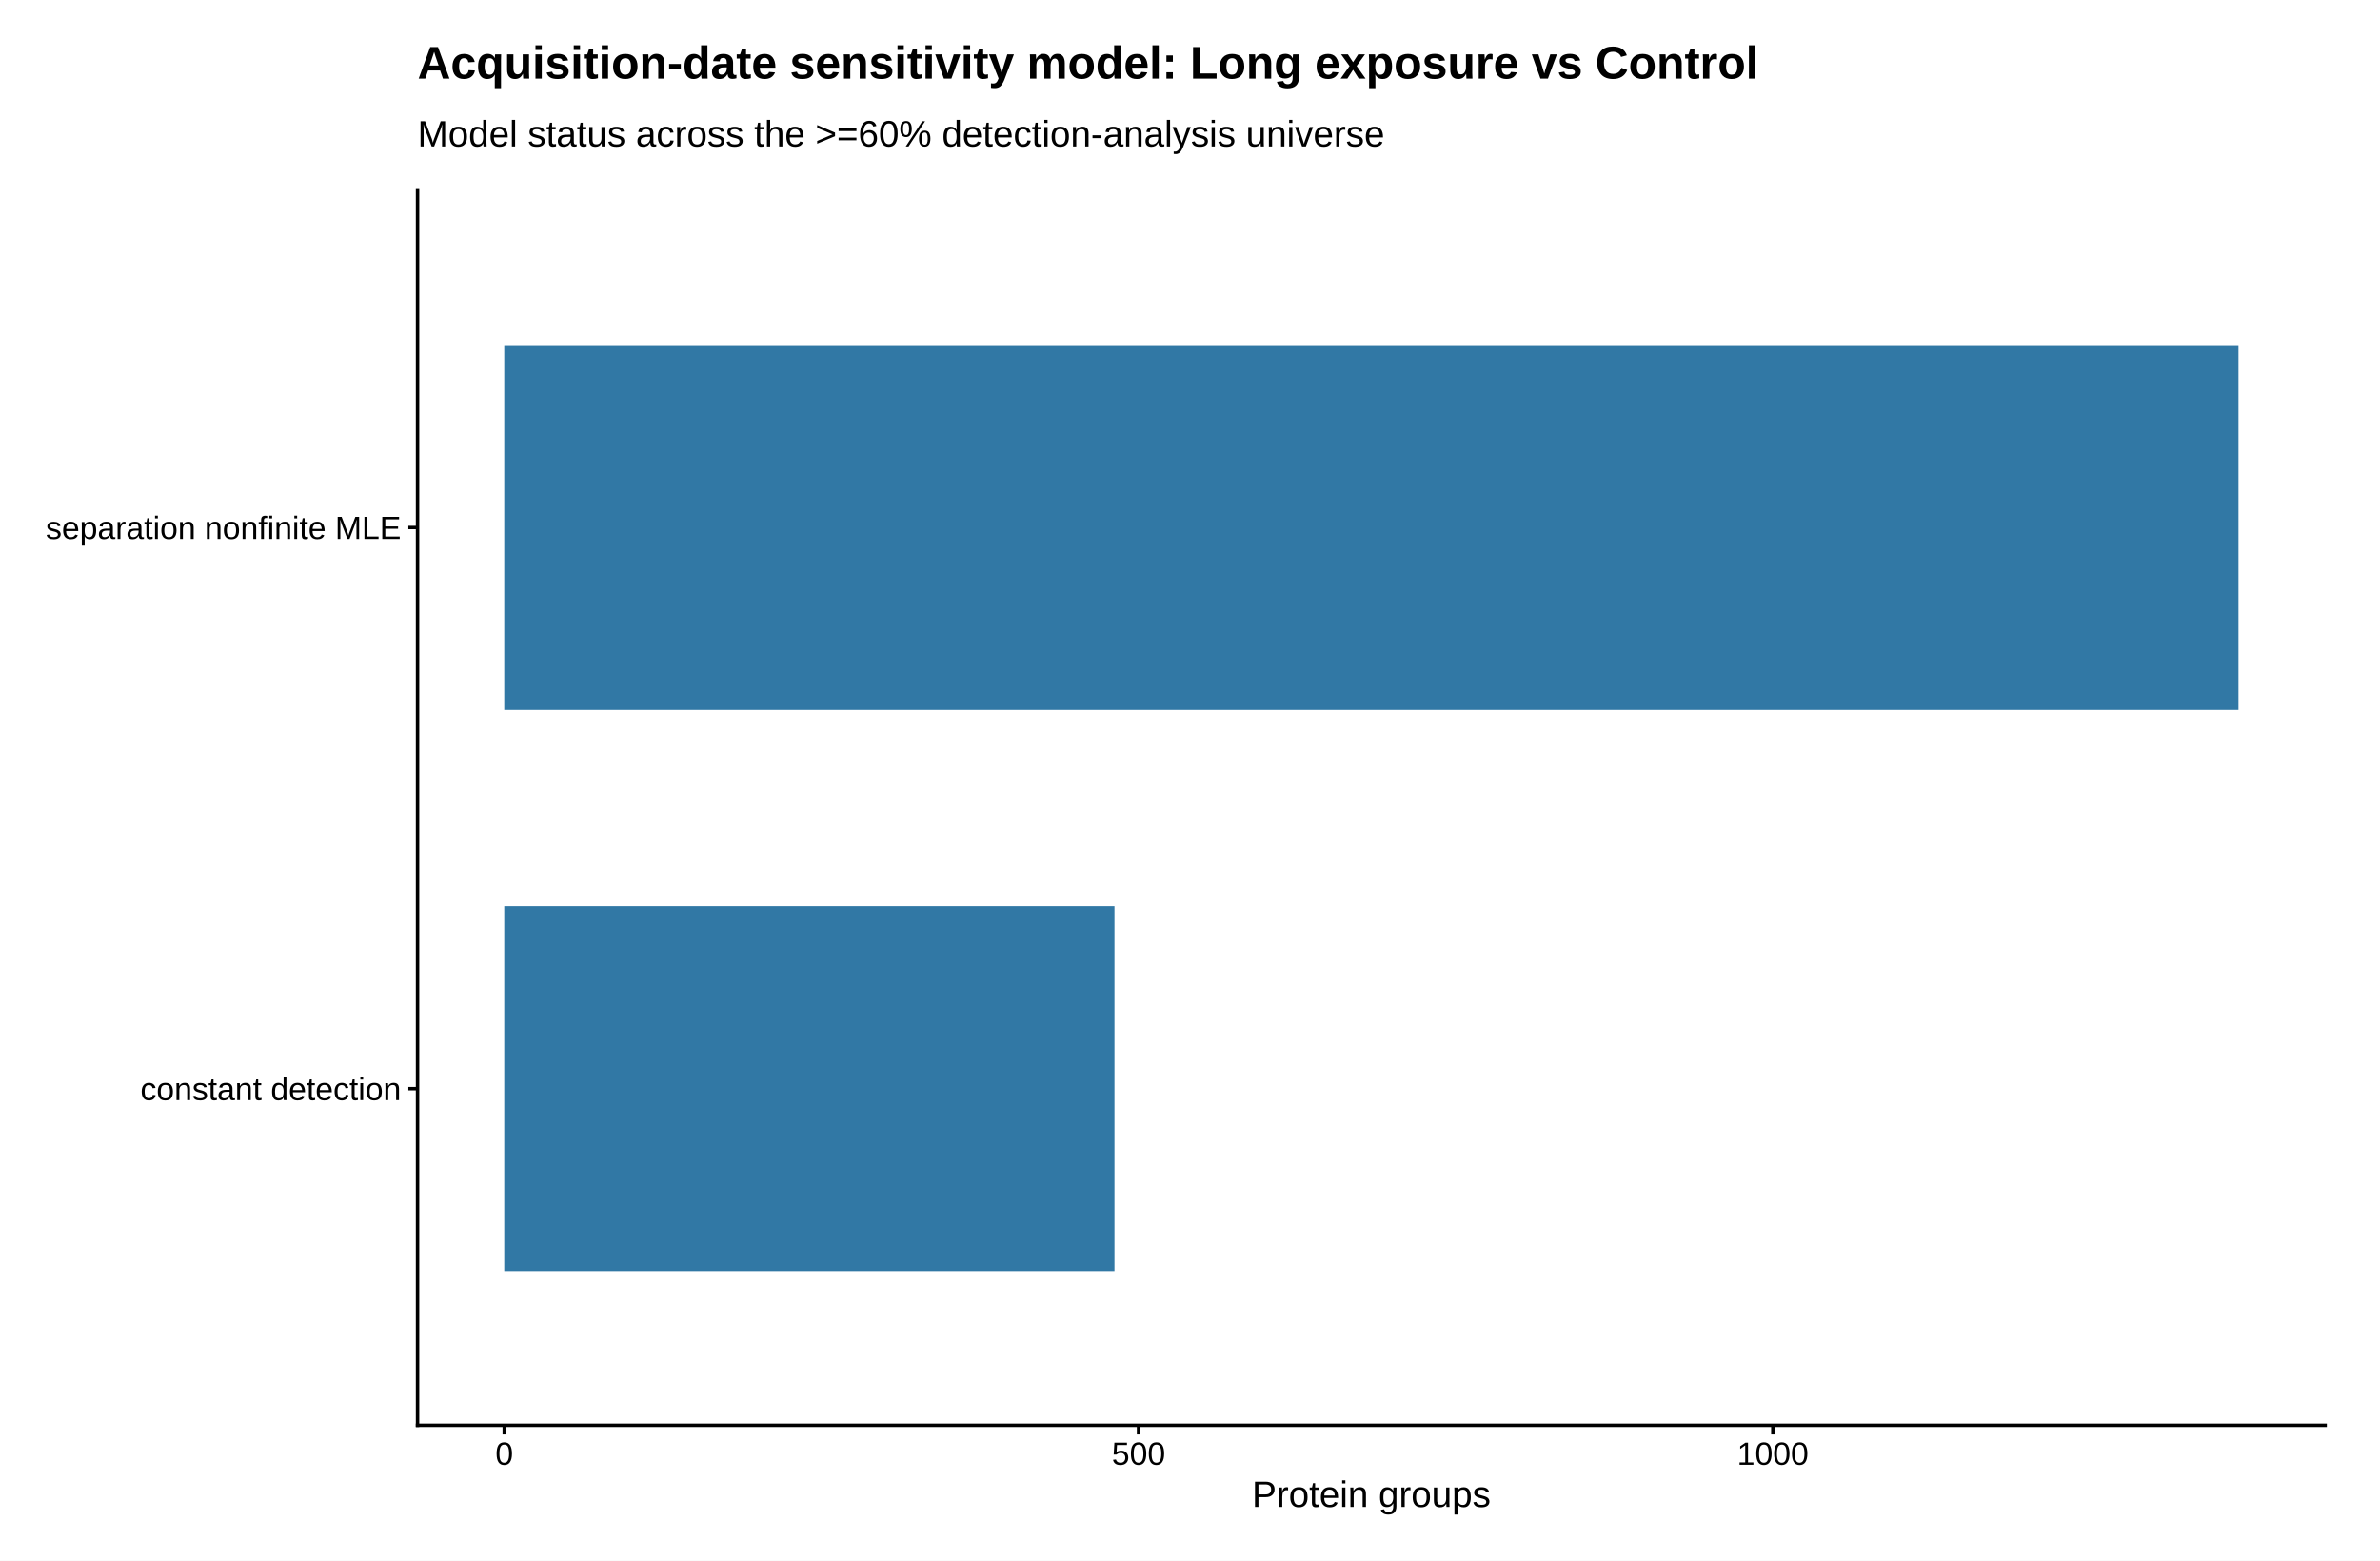
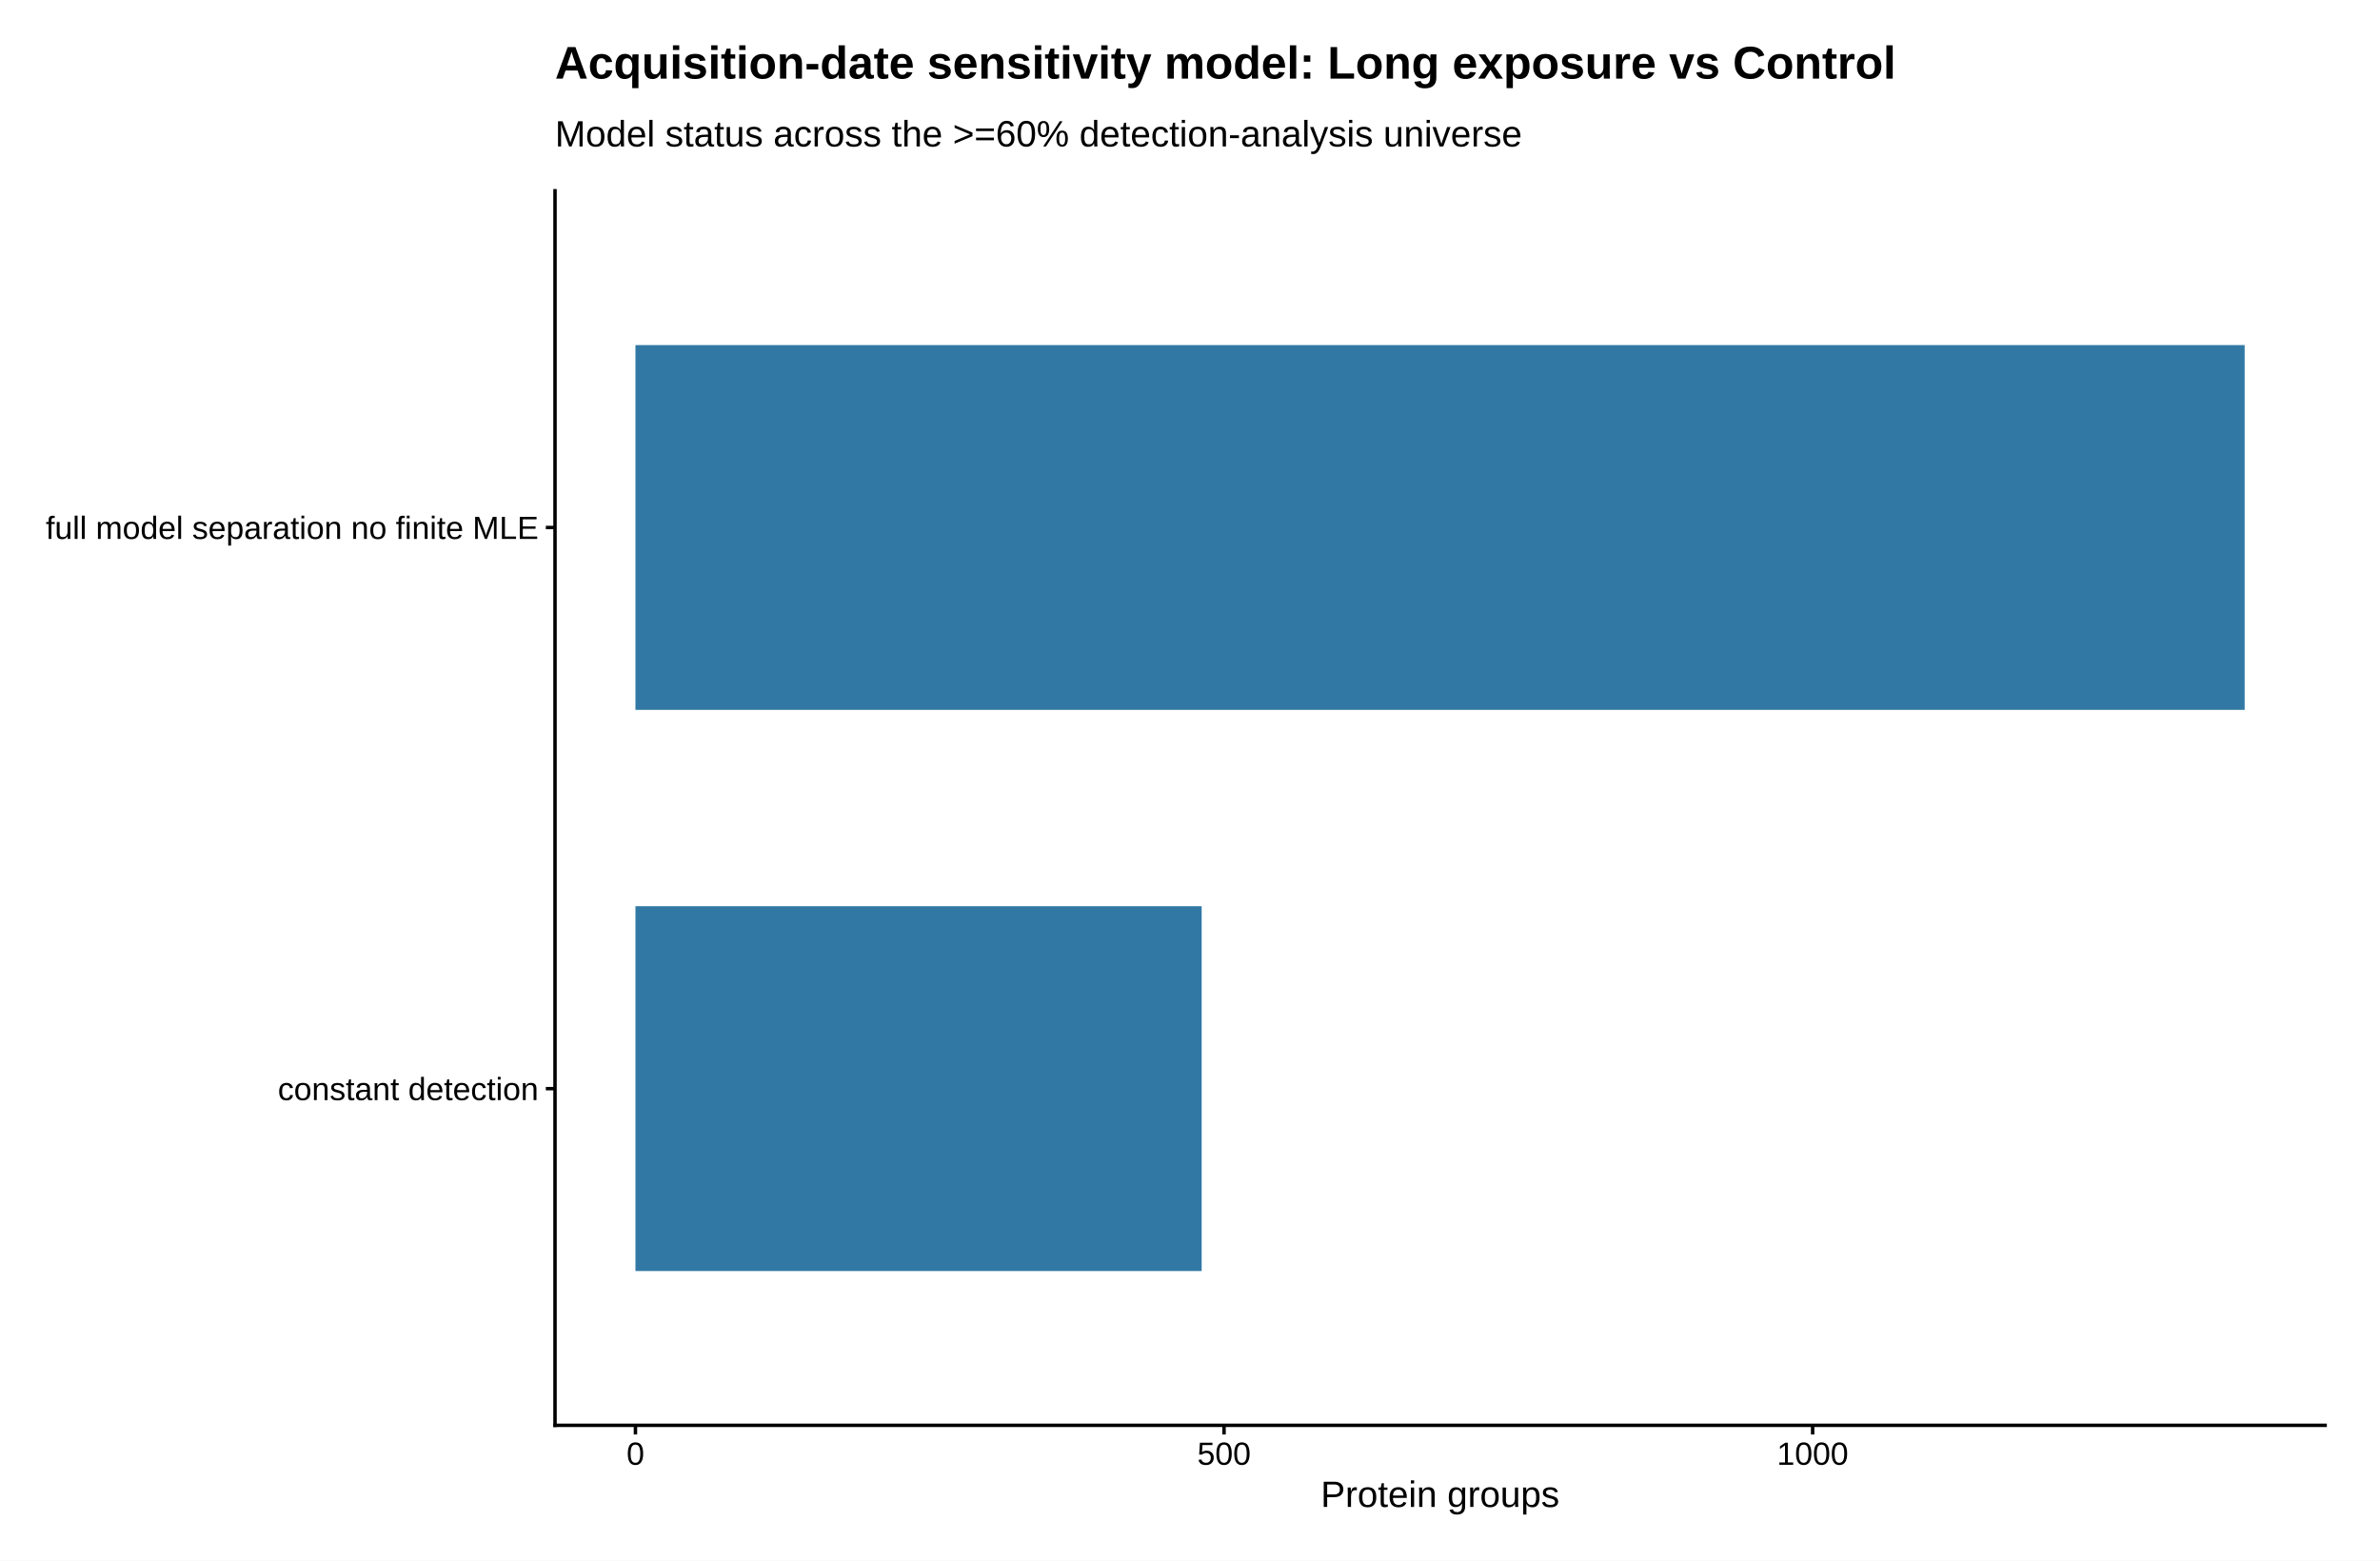
<svg xmlns="http://www.w3.org/2000/svg" class="svglite" width="518.74pt" height="340.16pt" viewBox="0 0 518.74 340.16">
  <defs>
    <style type="text/css">
    .svglite line, .svglite polyline, .svglite polygon, .svglite path, .svglite rect, .svglite circle {
      fill: none;
      stroke: #000000;
      stroke-linecap: round;
      stroke-linejoin: round;
      stroke-miterlimit: 10.00;
    }
    .svglite text {
      white-space: pre;
    }
  </style>
  </defs>
  <rect width="100%" height="100%" style="stroke: none; fill: #FFFFFF;" />
  <defs>
    <clipPath id="cpMC4wMHw1MTguNzR8MC4wMHwzNDAuMTY=">
      <rect x="0.00" y="0.00" width="518.74" height="340.16" />
    </clipPath>
  </defs>
  <g clip-path="url(#cpMC4wMHw1MTguNzR8MC4wMHwzNDAuMTY=)">
    <rect x="0.00" y="0.00" width="518.74" height="340.16" style="stroke-width: 0.78; stroke: #FFFFFF; fill: #FFFFFF;" />
  </g>
  <defs>
-     <clipPath id="cpOTEuMDF8NTA2Ljc4fDQxLjU5fDMxMC43Mg==">
-       <rect x="91.01" y="41.59" width="415.78" height="269.13" />
+     <clipPath id="cpMTIwLjk3fDUwNi43OHw0MS41OXwzMTAuNzI=">
+       <rect x="120.97" y="41.59" width="385.82" height="269.13" />
    </clipPath>
  </defs>
-   <g clip-path="url(#cpOTEuMDF8NTA2Ljc4fDQxLjU5fDMxMC43Mg==)">
-     <rect x="91.01" y="41.59" width="415.78" height="269.13" style="stroke-width: 0.78; stroke: none; fill: #FFFFFF;" />
-     <rect x="109.91" y="197.56" width="133.00" height="79.52" style="stroke-width: 0.78; stroke: none; stroke-linecap: butt; stroke-linejoin: miter; fill: #3178A5;" />
-     <rect x="109.91" y="75.23" width="377.98" height="79.52" style="stroke-width: 0.78; stroke: none; stroke-linecap: butt; stroke-linejoin: miter; fill: #3178A5;" />
+   <g clip-path="url(#cpMTIwLjk3fDUwNi43OHw0MS41OXwzMTAuNzI=)">
+     <rect x="120.97" y="41.59" width="385.82" height="269.13" style="stroke-width: 0.78; stroke: none; fill: #FFFFFF;" />
+     <rect x="138.50" y="197.56" width="123.41" height="79.52" style="stroke-width: 0.78; stroke: none; stroke-linecap: butt; stroke-linejoin: miter; fill: #3178A5;" />
+     <rect x="138.50" y="75.23" width="350.74" height="79.52" style="stroke-width: 0.78; stroke: none; stroke-linecap: butt; stroke-linejoin: miter; fill: #3178A5;" />
  </g>
  <g clip-path="url(#cpMC4wMHw1MTguNzR8MC4wMHwzNDAuMTY=)">
-     <polyline points="91.01,310.72 91.01,41.59 " style="stroke-width: 0.75; stroke-linecap: square;" />
-     <text x="87.42" y="239.83" text-anchor="end" style="font-size: 7.00px; font-family: &quot;Arial&quot;;" textLength="56.83px" lengthAdjust="spacingAndGlyphs">constant detection</text>
-     <text x="87.42" y="117.49" text-anchor="end" style="font-size: 7.00px; font-family: &quot;Arial&quot;;" textLength="77.46px" lengthAdjust="spacingAndGlyphs">separation nonfinite MLE</text>
-     <polyline points="89.01,237.32 91.01,237.32 " style="stroke-width: 0.75; stroke-linecap: butt;" />
-     <polyline points="89.01,114.99 91.01,114.99 " style="stroke-width: 0.75; stroke-linecap: butt;" />
-     <polyline points="91.01,310.72 506.78,310.72 " style="stroke-width: 0.75; stroke-linecap: square;" />
-     <polyline points="109.91,312.71 109.91,310.72 " style="stroke-width: 0.75; stroke-linecap: butt;" />
-     <polyline points="248.16,312.71 248.16,310.72 " style="stroke-width: 0.75; stroke-linecap: butt;" />
-     <polyline points="386.41,312.71 386.41,310.72 " style="stroke-width: 0.75; stroke-linecap: butt;" />
-     <text x="109.91" y="319.32" text-anchor="middle" style="font-size: 7.00px; font-family: &quot;Arial&quot;;" textLength="3.90px" lengthAdjust="spacingAndGlyphs">0</text>
-     <text x="248.16" y="319.32" text-anchor="middle" style="font-size: 7.00px; font-family: &quot;Arial&quot;;" textLength="11.69px" lengthAdjust="spacingAndGlyphs">500</text>
-     <text x="386.41" y="319.32" text-anchor="middle" style="font-size: 7.00px; font-family: &quot;Arial&quot;;" textLength="15.58px" lengthAdjust="spacingAndGlyphs">1000</text>
-     <text x="298.90" y="328.51" text-anchor="middle" style="font-size: 8.00px; font-family: &quot;Arial&quot;;" textLength="52.04px" lengthAdjust="spacingAndGlyphs">Protein groups</text>
-     <text x="91.01" y="31.93" style="font-size: 8.00px; font-family: &quot;Arial&quot;;" textLength="210.85px" lengthAdjust="spacingAndGlyphs">Model status across the &gt;=60% detection-analysis universe</text>
-     <text x="91.01" y="17.13" style="font-size: 10.00px; font-weight: bold; font-family: &quot;Arial&quot;;" textLength="292.32px" lengthAdjust="spacingAndGlyphs">Acquisition-date sensitivity model: Long exposure vs Control</text>
+     <polyline points="120.97,310.72 120.97,41.59 " style="stroke-width: 0.75; stroke-linecap: square;" />
+     <text x="117.38" y="239.83" text-anchor="end" style="font-size: 7.00px; font-family: &quot;Arial&quot;;" textLength="56.83px" lengthAdjust="spacingAndGlyphs">constant detection</text>
+     <text x="117.38" y="117.49" text-anchor="end" style="font-size: 7.00px; font-family: &quot;Arial&quot;;" textLength="107.42px" lengthAdjust="spacingAndGlyphs">full model separation no finite MLE</text>
+     <polyline points="118.97,237.32 120.97,237.32 " style="stroke-width: 0.75; stroke-linecap: butt;" />
+     <polyline points="118.97,114.99 120.97,114.99 " style="stroke-width: 0.75; stroke-linecap: butt;" />
+     <polyline points="120.97,310.72 506.78,310.72 " style="stroke-width: 0.75; stroke-linecap: square;" />
+     <polyline points="138.50,312.71 138.50,310.72 " style="stroke-width: 0.75; stroke-linecap: butt;" />
+     <polyline points="266.79,312.71 266.79,310.72 " style="stroke-width: 0.75; stroke-linecap: butt;" />
+     <polyline points="395.08,312.71 395.08,310.72 " style="stroke-width: 0.75; stroke-linecap: butt;" />
+     <text x="138.50" y="319.32" text-anchor="middle" style="font-size: 7.00px; font-family: &quot;Arial&quot;;" textLength="3.90px" lengthAdjust="spacingAndGlyphs">0</text>
+     <text x="266.79" y="319.32" text-anchor="middle" style="font-size: 7.00px; font-family: &quot;Arial&quot;;" textLength="11.69px" lengthAdjust="spacingAndGlyphs">500</text>
+     <text x="395.08" y="319.32" text-anchor="middle" style="font-size: 7.00px; font-family: &quot;Arial&quot;;" textLength="15.58px" lengthAdjust="spacingAndGlyphs">1000</text>
+     <text x="313.88" y="328.51" text-anchor="middle" style="font-size: 8.00px; font-family: &quot;Arial&quot;;" textLength="52.04px" lengthAdjust="spacingAndGlyphs">Protein groups</text>
+     <text x="120.97" y="31.93" style="font-size: 8.00px; font-family: &quot;Arial&quot;;" textLength="210.85px" lengthAdjust="spacingAndGlyphs">Model status across the &gt;=60% detection-analysis universe</text>
+     <text x="120.97" y="17.13" style="font-size: 10.00px; font-weight: bold; font-family: &quot;Arial&quot;;" textLength="292.32px" lengthAdjust="spacingAndGlyphs">Acquisition-date sensitivity model: Long exposure vs Control</text>
  </g>
</svg>
